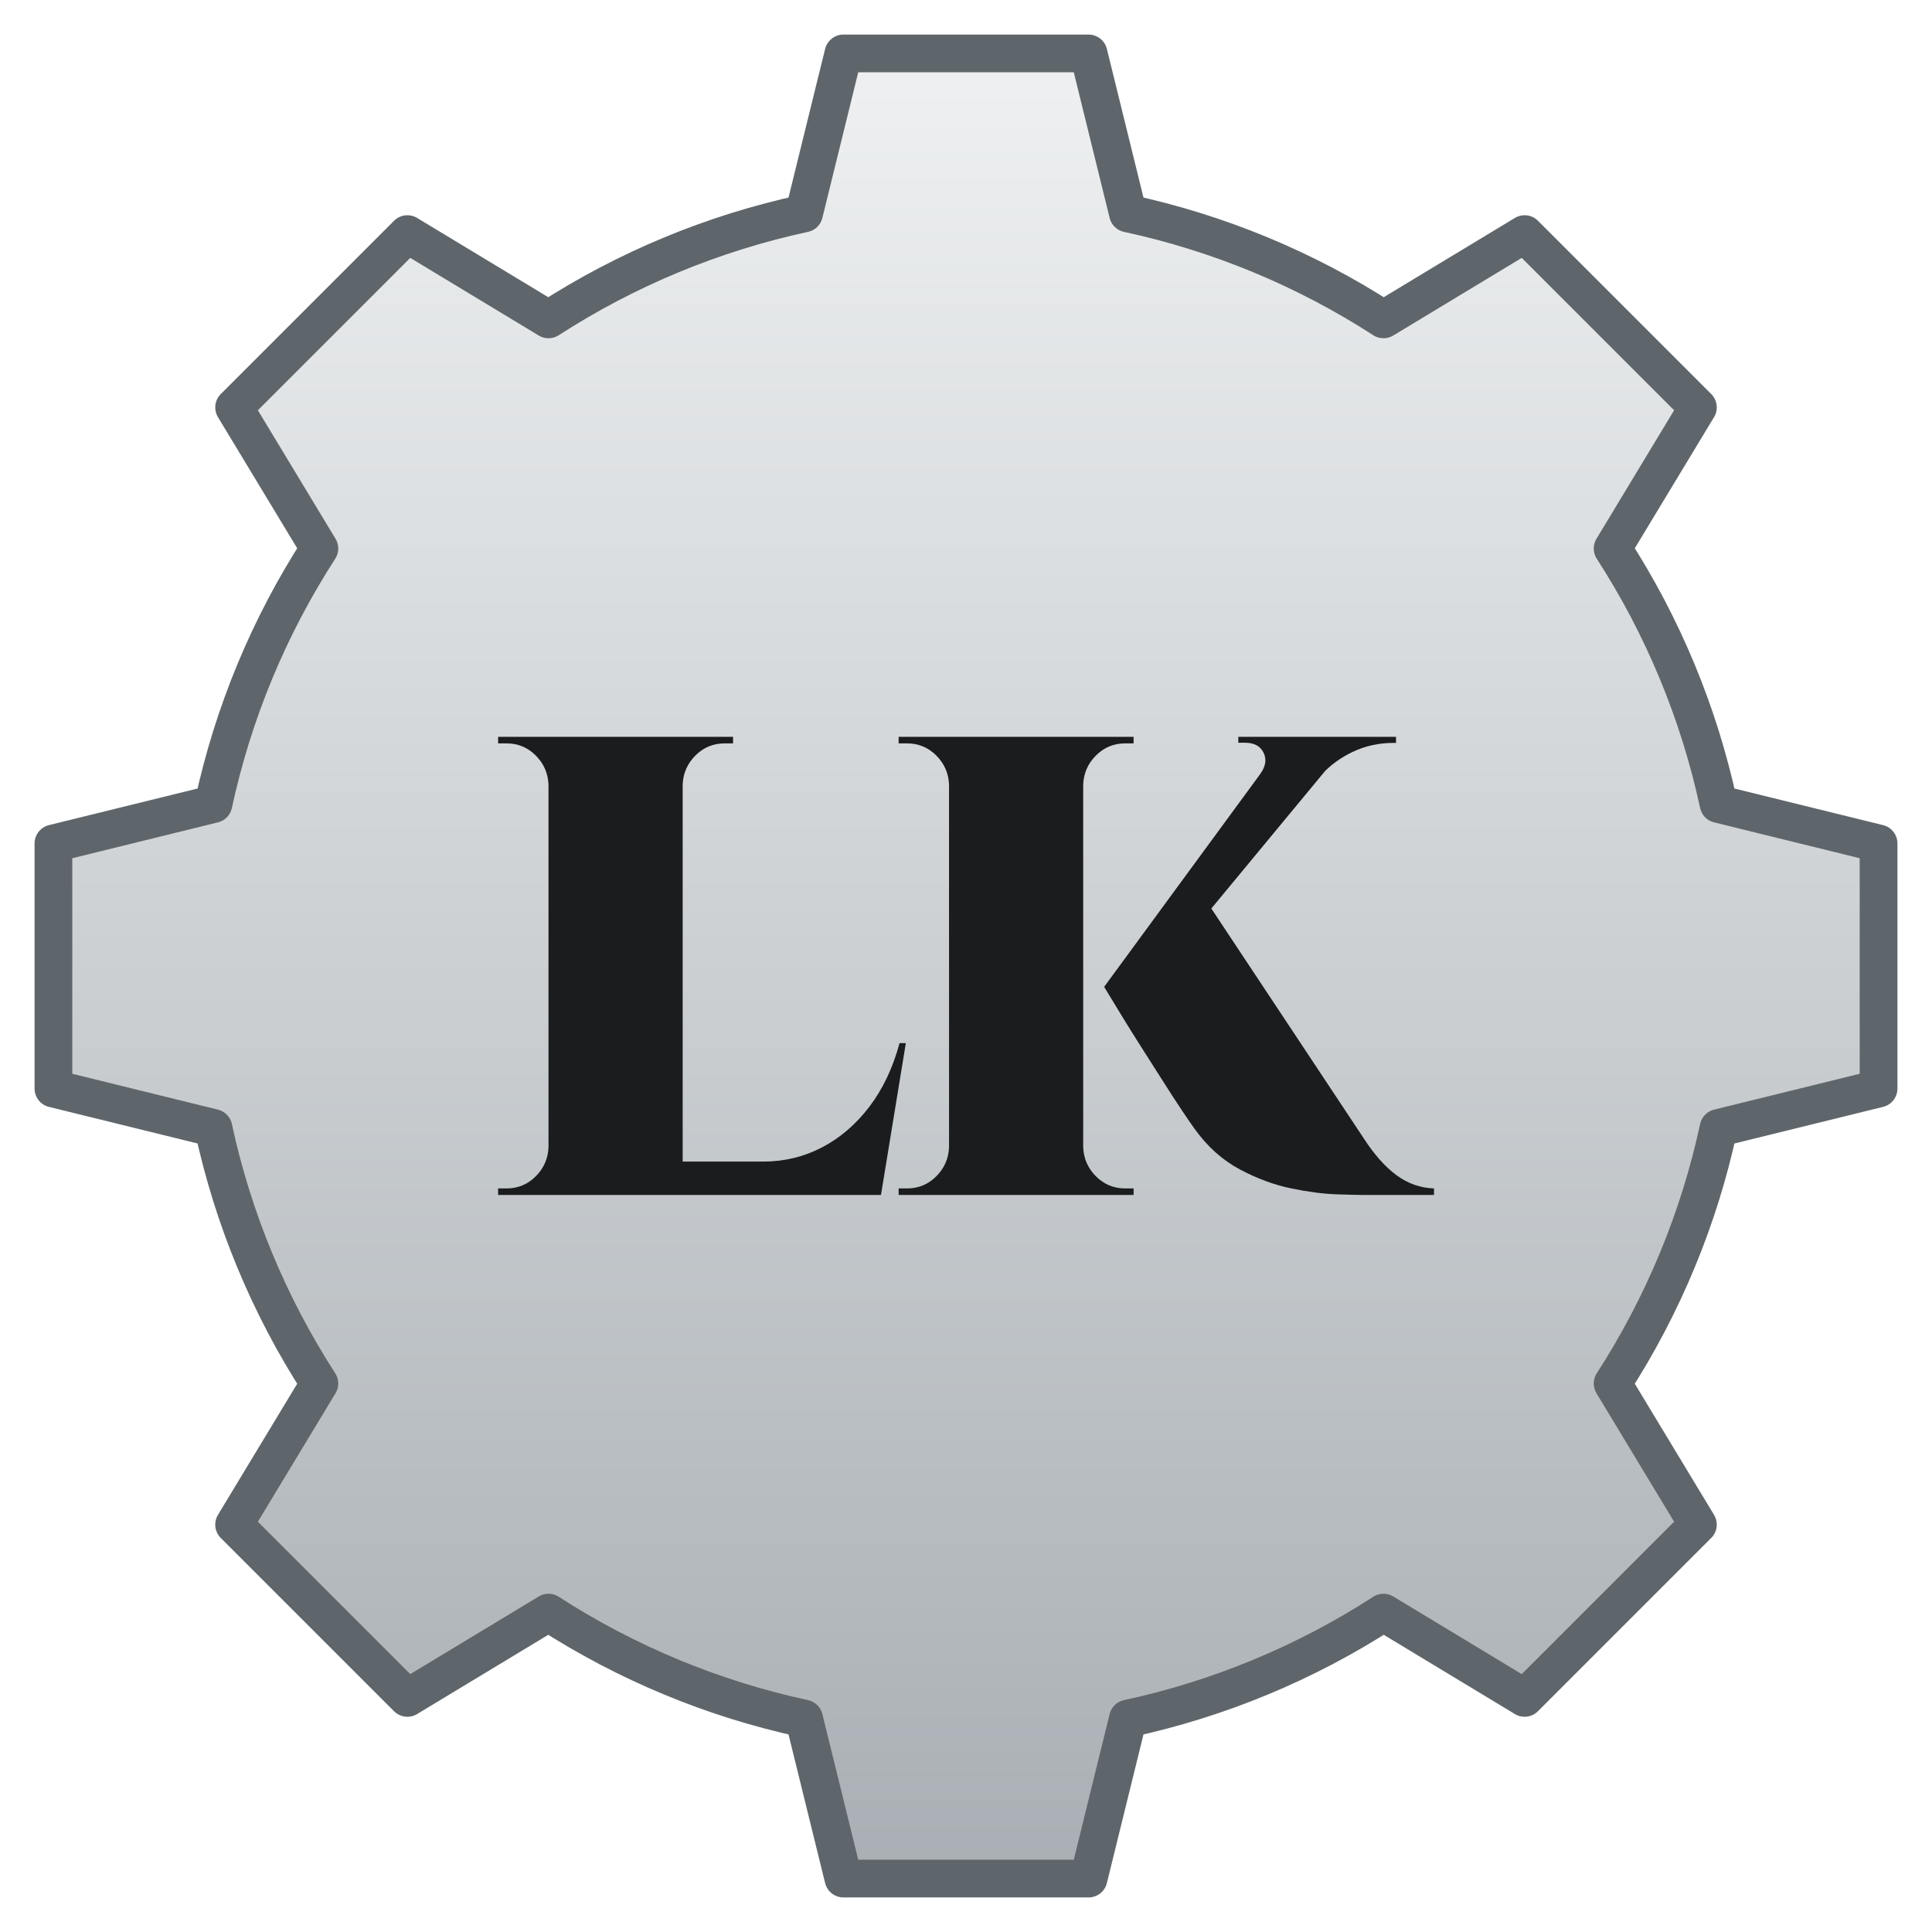
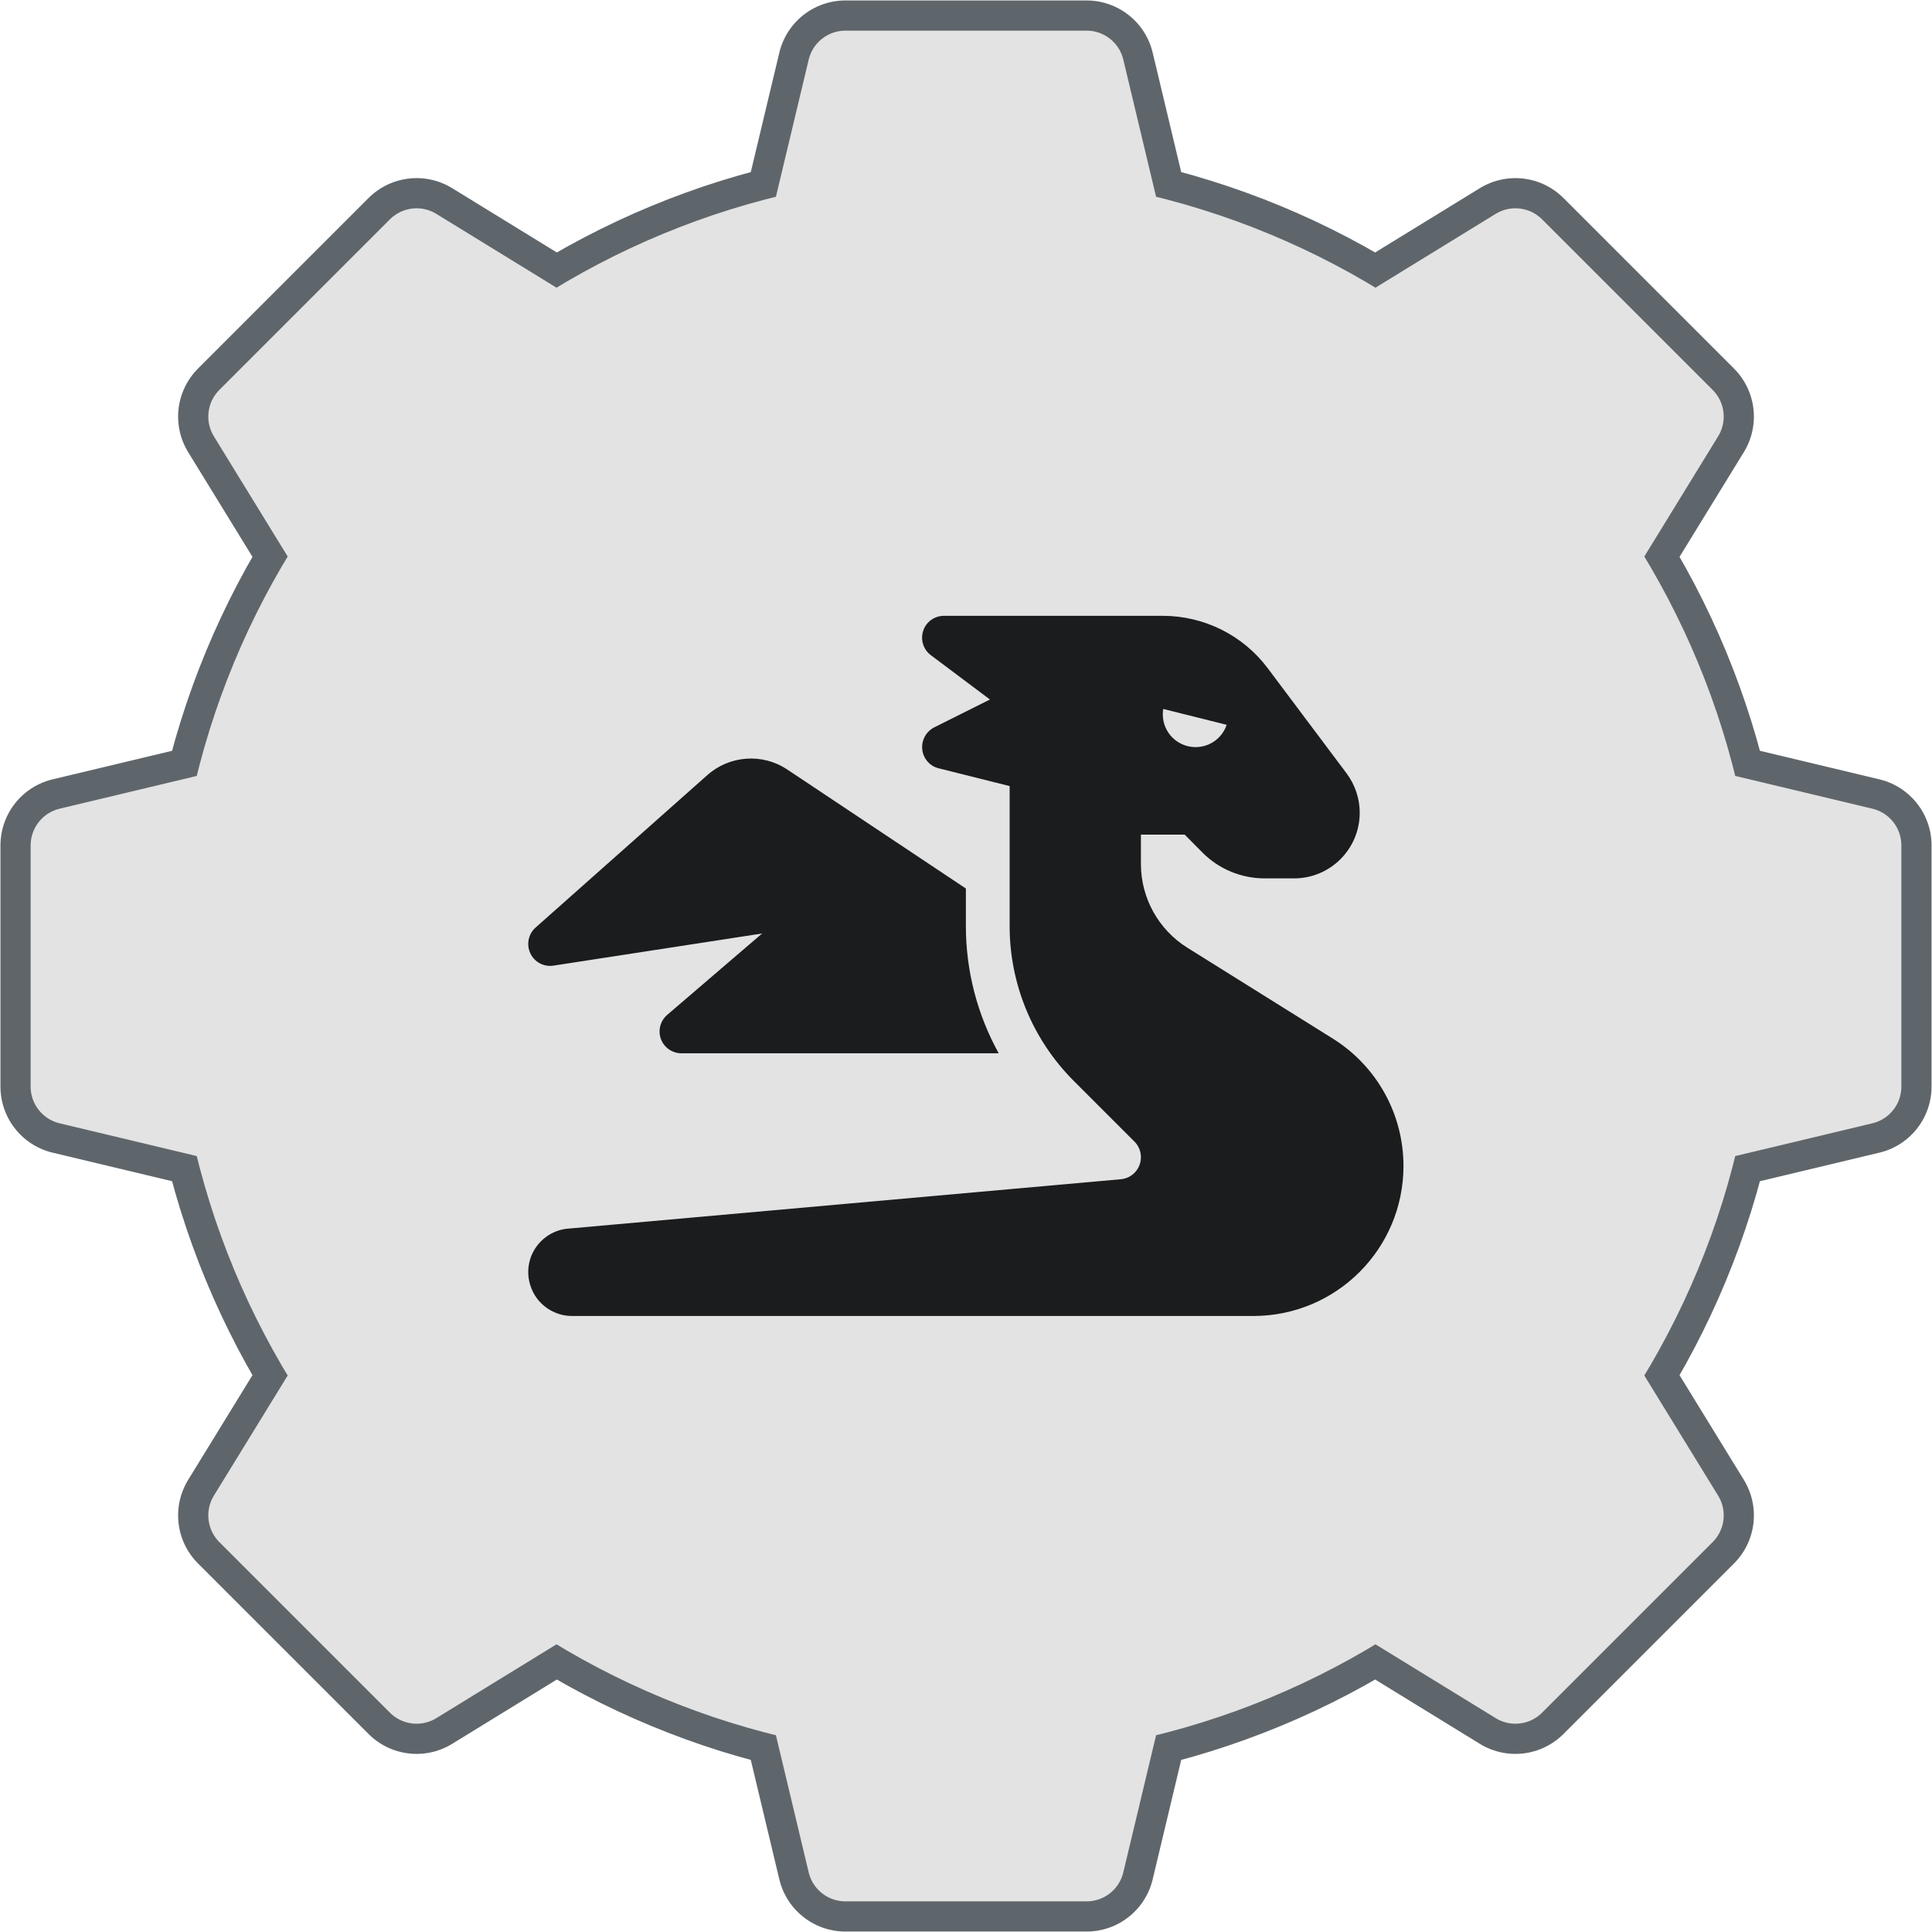
<svg xmlns="http://www.w3.org/2000/svg" viewBox="0 0 128 128" width="128" height="128">
-   <defs>
-     <linearGradient id="gear" x1="0" y1="0" x2="0" y2="1">
-       <stop offset="0" stop-color="#EEF0F1" />
-       <stop offset="1" stop-color="#A9AFB4" />
-     </linearGradient>
-   </defs>
-   <path d="M53.27 14.14 L55.88 3.54 L72.12 3.54 L74.73 14.14 A51 51 0 0 1 91.66 21.16 L101.01 15.51 L112.49 26.99 L106.84 36.34 A51 51 0 0 1 113.86 53.27 L124.46 55.88 L124.46 72.12 L113.86 74.73 A51 51 0 0 1 106.84 91.66 L112.49 101.01 L101.01 112.49 L91.66 106.84 A51 51 0 0 1 74.73 113.86 L72.12 124.46 L55.88 124.46 L53.27 113.86 A51 51 0 0 1 36.34 106.84 L26.99 112.49 L15.51 101.01 L21.16 91.66 A51 51 0 0 1 14.14 74.73 L3.54 72.12 L3.54 55.88 L14.14 53.27 A51 51 0 0 1 21.16 36.34 L15.51 26.99 L26.99 15.51 L36.34 21.16 A51 51 0 0 1 53.27 14.14 Z" fill="url(#gear)" stroke="#5F666B" stroke-width="2.5" stroke-linejoin="round" />
-   <g fill="#1A1C1E" transform="translate(31.70 79.17) scale(0.04336 -0.04336)">
-     <path transform="translate(0 0)" d="M312 700V0H107V700ZM572 51 612 0H309V51ZM653 232 615 0H399L435 51Q483 51 524.5 72.5Q566 94 597.0 134.5Q628 175 643.385 232ZM110 73V0H30V10Q30 10 36.5 10.0Q43 10 43 10Q69 10 87.5 28.5Q106 47 107 73ZM110 627H107Q106 653 87.5 671.5Q69 690 43 690Q43 690 36.5 690.0Q30 690 30 690V700H110ZM309 627V700H389V690Q388 690 382.0 690.0Q376 690 376 690Q350 690 331.5 671.5Q313 653 312 627Z" />
-     <path transform="translate(612 0)" d="M493 460 741 86Q765 49 791.0 30.0Q817 11 848 10V0H740Q729 0 699.0 1.0Q669 2 630.0 10.0Q591 18 551.5 39.0Q512 60 483 100Q475 111 462.0 130.5Q449 150 433.5 174.5Q418 199 402.0 224.0Q386 249 373.167 270.083Q360.333 291.167 352.167 304.583Q344 318 344 318ZM719 693 417 328 344 318 619 693ZM790 700V690.743H786Q753 690.743 724.5 677.371Q696 664 676 642L583 644Q595 661 587.5 676.0Q580 691 559.333 691H549V700H786ZM312 700V0H107V700ZM110 73V0H30V10Q32 10 37.0 10.0Q42 10 43 10Q69 10 87.5 28.5Q106 47 107 73ZM110 627H107Q106 653 87.5 671.5Q69 690 43 690Q42 690 37.0 690.0Q32 690 30 690V700H110ZM309 73H312Q313 47 331.5 28.5Q350 10 376 10Q378 10 383.077 10.0Q388.154 10 389 10V0H309ZM309 627V700H389V690Q388 690 383.0 690.0Q378 690 376 690Q350 690 331.5 671.5Q313 653 312 627Z" />
+   <path d="M53.48 15.12 L56.01 4.53 L71.99 4.53 L74.52 15.12 A50 50 0 0 1 91.12 22.00 L100.40 16.30 L111.70 27.60 L106.00 36.88 A50 50 0 0 1 112.88 53.48 L123.47 56.01 L123.47 71.99 L112.88 74.52 A50 50 0 0 1 106.00 91.12 L111.70 100.40 L100.40 111.70 L91.12 106.00 A50 50 0 0 1 74.52 112.88 L71.99 123.47 L56.01 123.47 L53.48 112.88 A50 50 0 0 1 36.88 106.00 L27.60 111.70 L16.30 100.40 L22.00 91.12 A50 50 0 0 1 15.12 74.52 L4.53 71.99 L4.53 56.01 L15.12 53.48 A50 50 0 0 1 22.00 36.88 L16.30 27.60 L27.60 16.30 L36.88 22.00 A50 50 0 0 1 53.48 15.12 Z" fill="#5F666B" stroke="#5F666B" stroke-width="9" stroke-linejoin="round" />
+   <path d="M53.48 15.12 L56.01 4.53 L71.99 4.53 L74.52 15.12 A50 50 0 0 1 91.12 22.00 L100.40 16.30 L111.70 27.60 L106.00 36.88 A50 50 0 0 1 112.88 53.48 L123.47 56.01 L123.47 71.99 L112.88 74.52 A50 50 0 0 1 106.00 91.12 L111.70 100.40 L100.40 111.70 L91.12 106.00 A50 50 0 0 1 74.52 112.88 L71.99 123.47 L56.01 123.47 L53.48 112.88 A50 50 0 0 1 36.88 106.00 L27.60 111.70 L16.30 100.40 L22.00 91.12 A50 50 0 0 1 15.12 74.52 L4.53 71.99 L4.53 56.01 L15.12 53.48 A50 50 0 0 1 22.00 36.88 L16.30 27.60 L27.60 16.30 L36.88 22.00 A50 50 0 0 1 53.48 15.12 Z" fill="#E3E3E3" stroke="#E3E3E3" stroke-width="5" stroke-linejoin="round" />
+   <g fill="#1A1C1E" transform="translate(35.00 40.80) scale(0.0906)">
+     <path d="M352 124.5l-51.9-13c-6.5-1.6-11.3-7.1-12-13.8s2.8-13.1 8.7-16.1l40.8-20.4L294.4 28.8c-5.5-4.1-7.8-11.3-5.6-17.9S297.1 0 304 0L416 0l32 0 16 0c30.2 0 58.7 14.2 76.8 38.4l57.6 76.8c6.2 8.3 9.6 18.4 9.6 28.8c0 26.5-21.5 48-48 48l-21.5 0c-17 0-33.3-6.7-45.3-18.7L480 160l-32 0 0 21.5c0 24.8 12.8 47.9 33.8 61.1l106.6 66.6c32.1 20.1 51.6 55.2 51.6 93.1C640 462.9 590.9 512 530.2 512L496 512l-64 0L32.3 512c-3.3 0-6.6-.4-9.6-1.4C13.5 507.8 6 501 2.4 492.1C1 488.7 .2 485.2 0 481.4c-.2-3.7 .3-7.3 1.3-10.7c2.8-9.2 9.6-16.7 18.6-20.4c3-1.2 6.2-2 9.5-2.2L433.3 412c8.3-.7 14.7-7.7 14.7-16.1c0-4.3-1.7-8.4-4.7-11.4l-44.4-44.4c-30-30-46.9-70.7-46.9-113.1l0-45.5 0-57zM512 72.3c0-.1 0-.2 0-.3s0-.2 0-.3l0 .6zm-1.3 7.4L464.3 68.1c-.2 1.3-.3 2.6-.3 3.9c0 13.3 10.7 24 24 24c10.6 0 19.5-6.8 22.7-16.3zM130.9 116.5c16.3-14.5 40.4-16.2 58.5-4.1l130.6 87 0 27.5c0 32.8 8.4 64.8 24 93l-232 0c-6.7 0-12.7-4.2-15-10.4s-.5-13.3 4.6-17.7L171 232.3 18.4 255.8c-7 1.1-13.9-2.6-16.9-9s-1.5-14.1 3.8-18.8L130.9 116.5z" />
  </g>
</svg>
